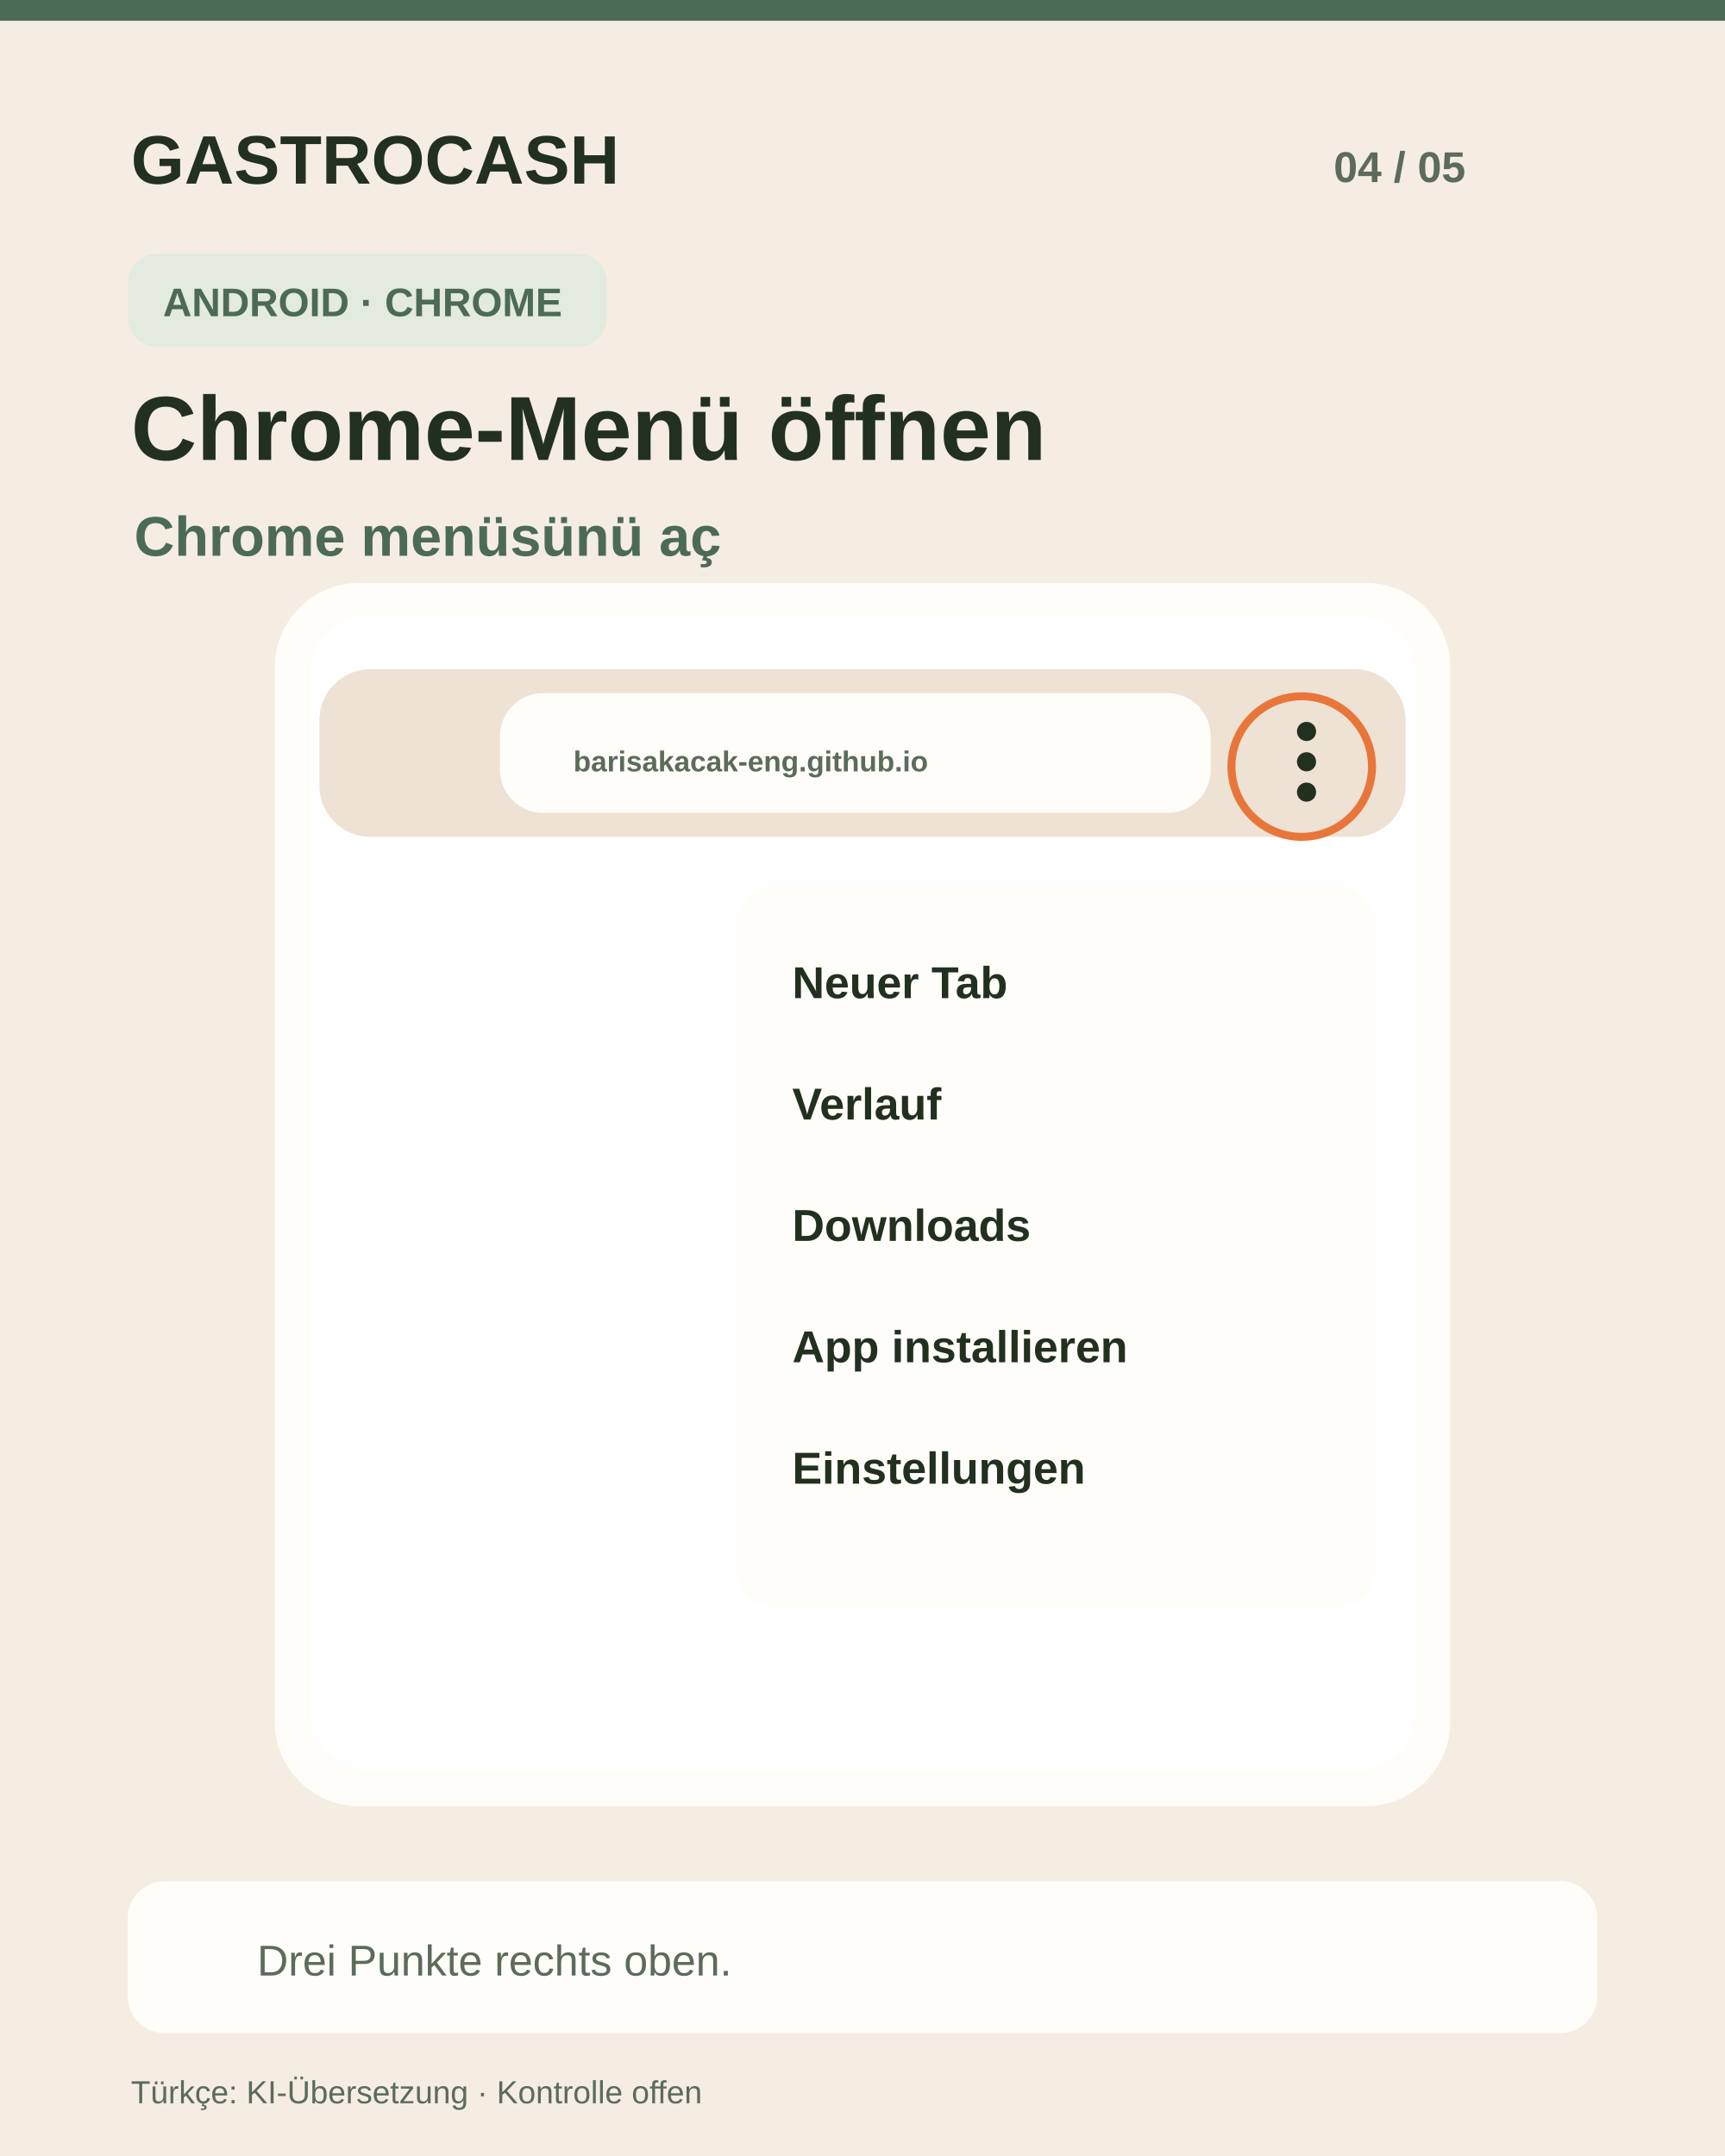
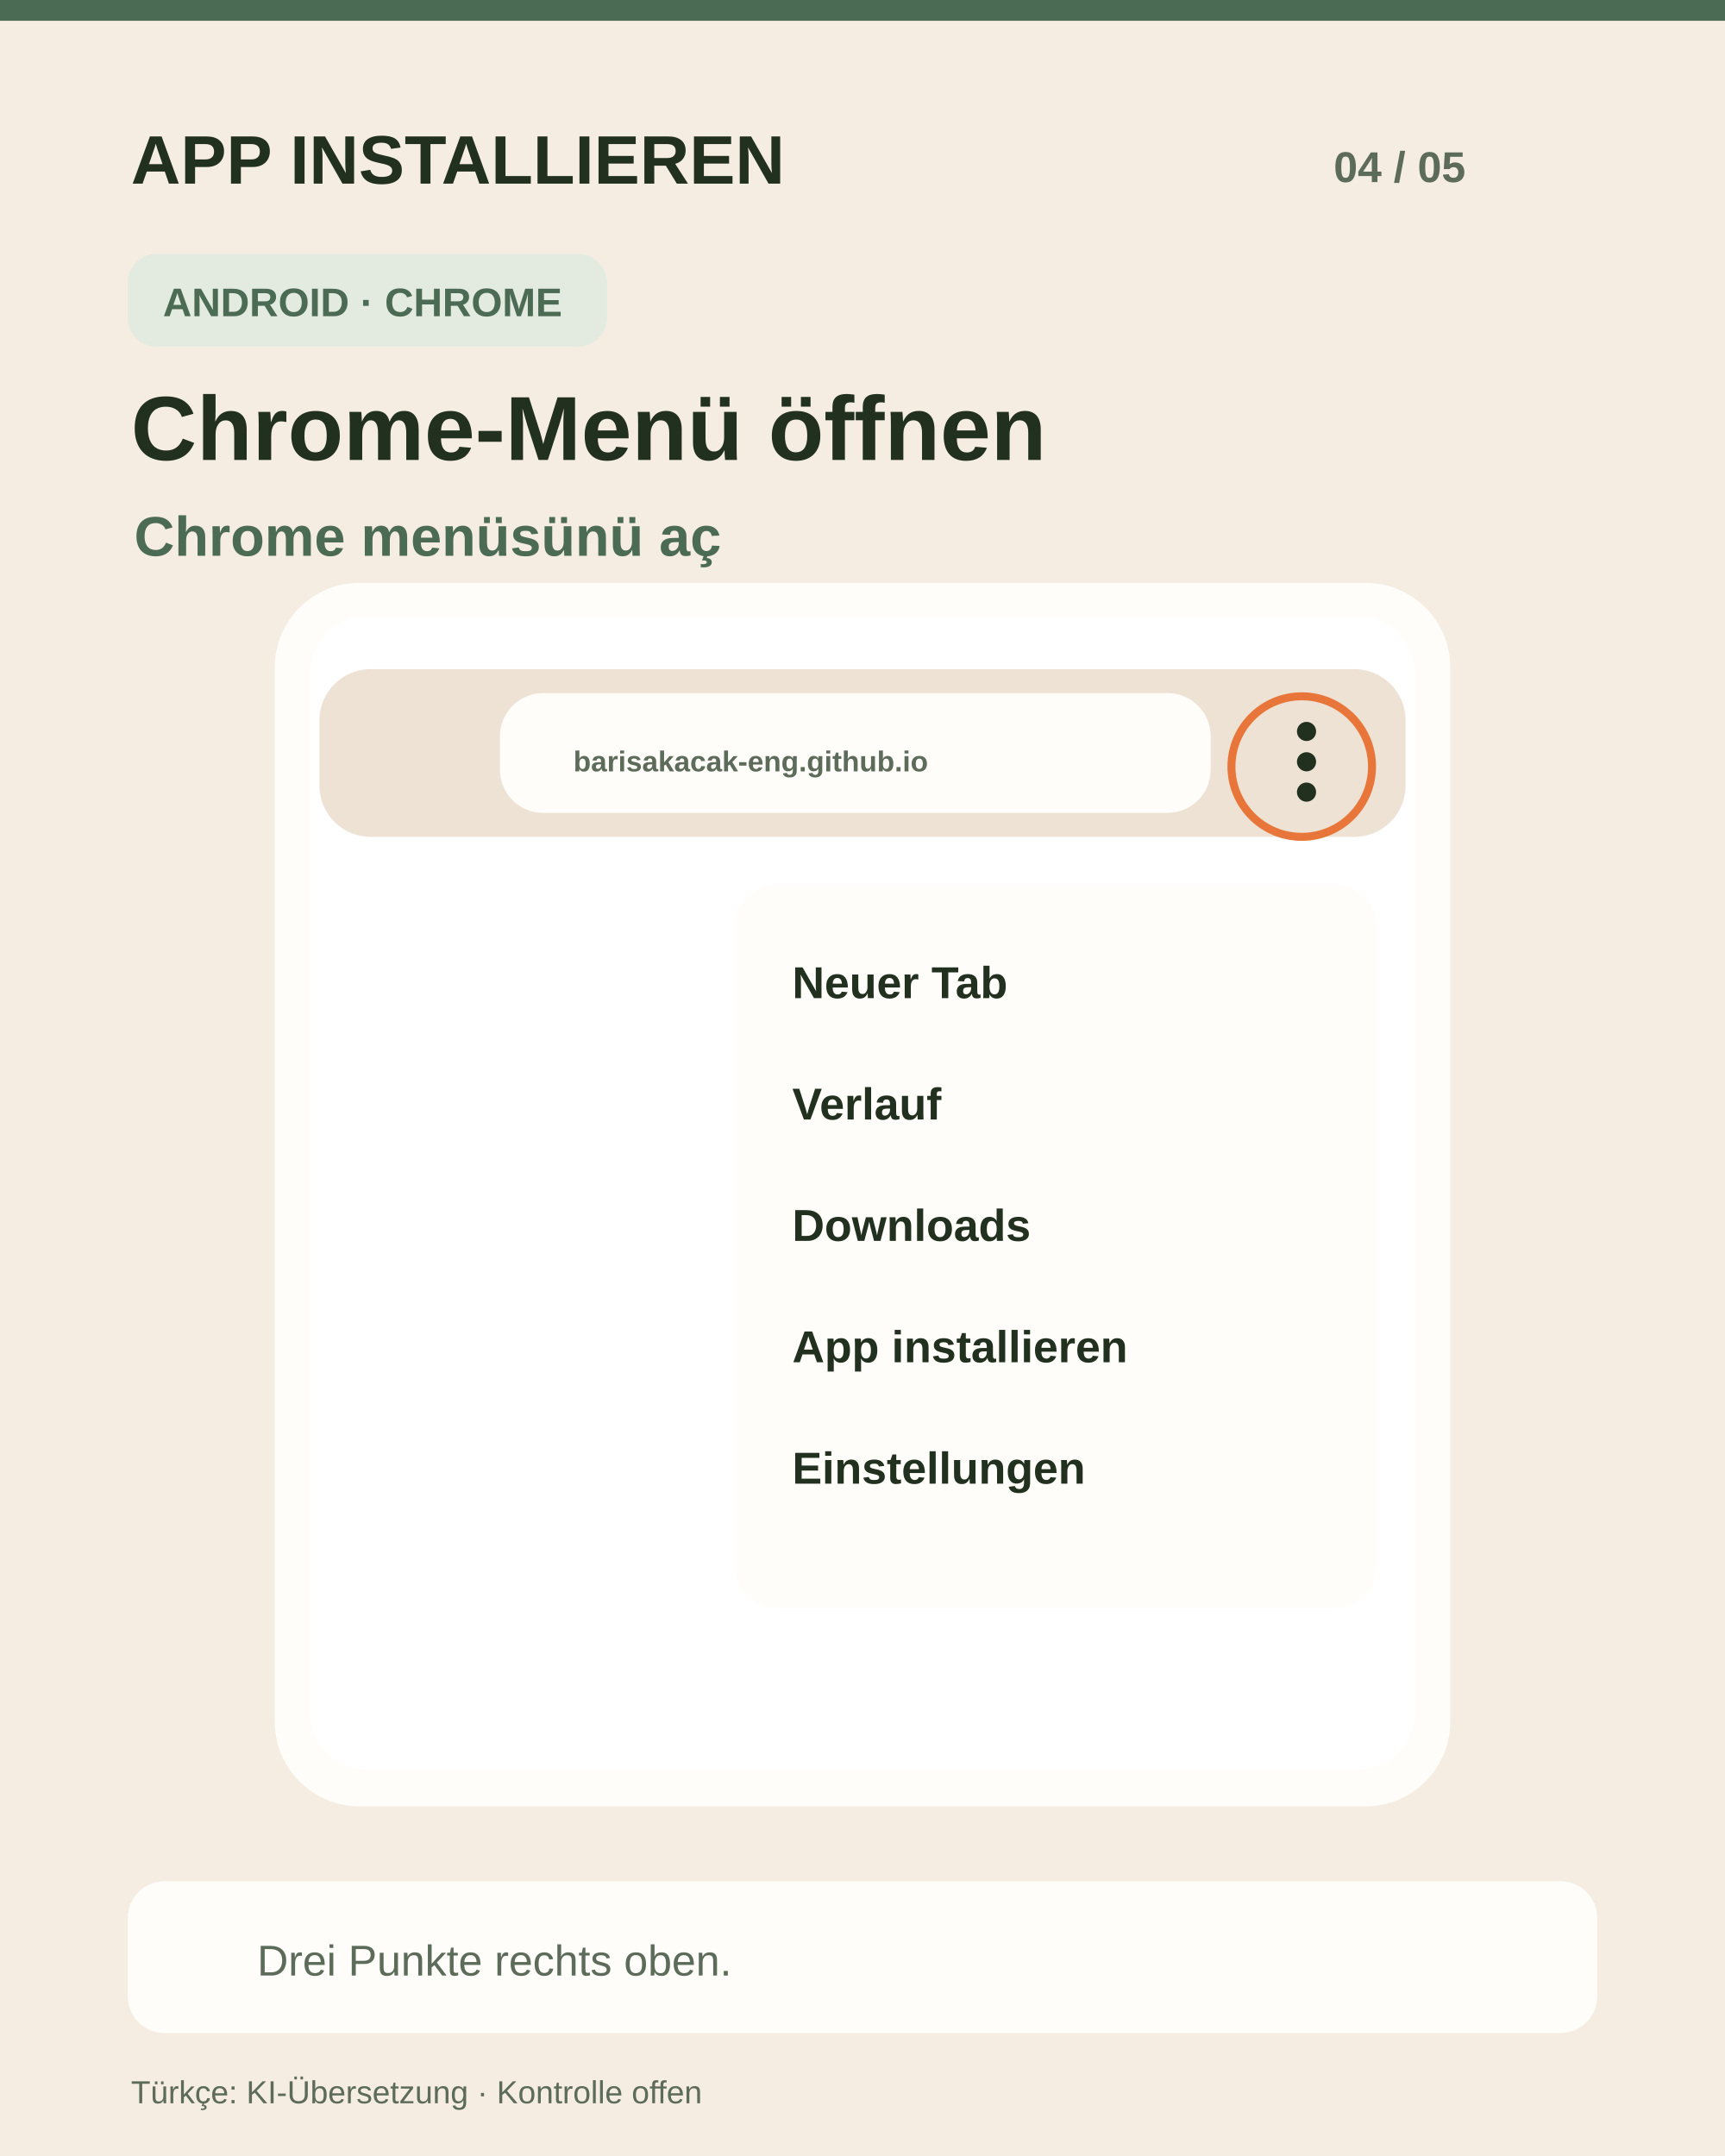
<svg xmlns="http://www.w3.org/2000/svg" width="1080" height="1350" viewBox="0 0 1080 1350">
  <rect x="0" y="0" width="1080" height="1350" rx="0" fill="#F5EDE2" />
  <rect x="0" y="0" width="1080" height="13" rx="0" fill="#4C6B55" />
-   <text x="82" y="115" fill="#22301F" font-size="43" font-family="Arial,sans-serif" font-weight="800">GASTROCASH</text>
+   <text x="82" y="115" fill="#22301F" font-size="43" font-family="Arial,sans-serif" font-weight="800">APP INSTALLIEREN</text>
  <text x="835" y="114" fill="#5C6B5A" font-size="27" font-family="Arial,sans-serif" font-weight="600">04 / 05</text>
  <rect x="80" y="159" width="300" height="58" rx="18" fill="#E3EAE0" />
  <text x="102" y="198" fill="#4C6B55" font-size="25" font-family="Arial,sans-serif" font-weight="700">ANDROID · CHROME</text>
  <text x="82" y="288" fill="#22301F" font-size="57" font-family="Arial,sans-serif" font-weight="750">Chrome-Menü öffnen</text>
  <text x="84" y="348" fill="#4C6B55" font-size="35" font-family="Arial,sans-serif" font-weight="600">Chrome menüsünü aç</text>
  <rect x="172" y="365" width="736" height="766" rx="53" fill="#FFFDF9" />
  <rect x="194" y="386" width="692" height="722" rx="36" fill="#FFFFFF" />
  <rect x="200" y="419" width="680" height="105" rx="32" fill="#EDE2D3" />
  <rect x="313" y="434" width="445" height="75" rx="27" fill="#FFFDF9" />
  <text x="359" y="483" fill="#5C6B5A" font-size="18" font-family="Arial,sans-serif" font-weight="600">barisakacak-eng.github.io</text>
  <circle cx="818" cy="458" r="6" fill="#22301F" />
  <circle cx="818" cy="477" r="6" fill="#22301F" />
  <circle cx="818" cy="496" r="6" fill="#22301F" />
  <rect x="460" y="554" width="402" height="453" rx="27" fill="#FFFDF9" />
  <text x="496" y="625" fill="#22301F" font-size="28" font-family="Arial,sans-serif" font-weight="650">Neuer Tab</text>
  <text x="496" y="701" fill="#22301F" font-size="28" font-family="Arial,sans-serif" font-weight="650">Verlauf</text>
  <text x="496" y="777" fill="#22301F" font-size="28" font-family="Arial,sans-serif" font-weight="650">Downloads</text>
  <text x="496" y="853" fill="#22301F" font-size="28" font-family="Arial,sans-serif" font-weight="650">App installieren</text>
  <text x="496" y="929" fill="#22301F" font-size="28" font-family="Arial,sans-serif" font-weight="650">Einstellungen</text>
  <circle cx="815" cy="480" r="44" fill="none" stroke="#E8763A" stroke-width="5" />
  <rect x="80" y="1178" width="920" height="95" rx="23" fill="#FFFDF9" />
  <text x="161" y="1237" fill="#5C6B5A" font-size="27" font-family="Arial,sans-serif" font-weight="500">Drei Punkte rechts oben.</text>
  <text x="82" y="1317" fill="#5C6B5A" font-size="20" font-family="Arial,sans-serif" font-weight="500">Türkçe: KI-Übersetzung · Kontrolle offen</text>
</svg>
